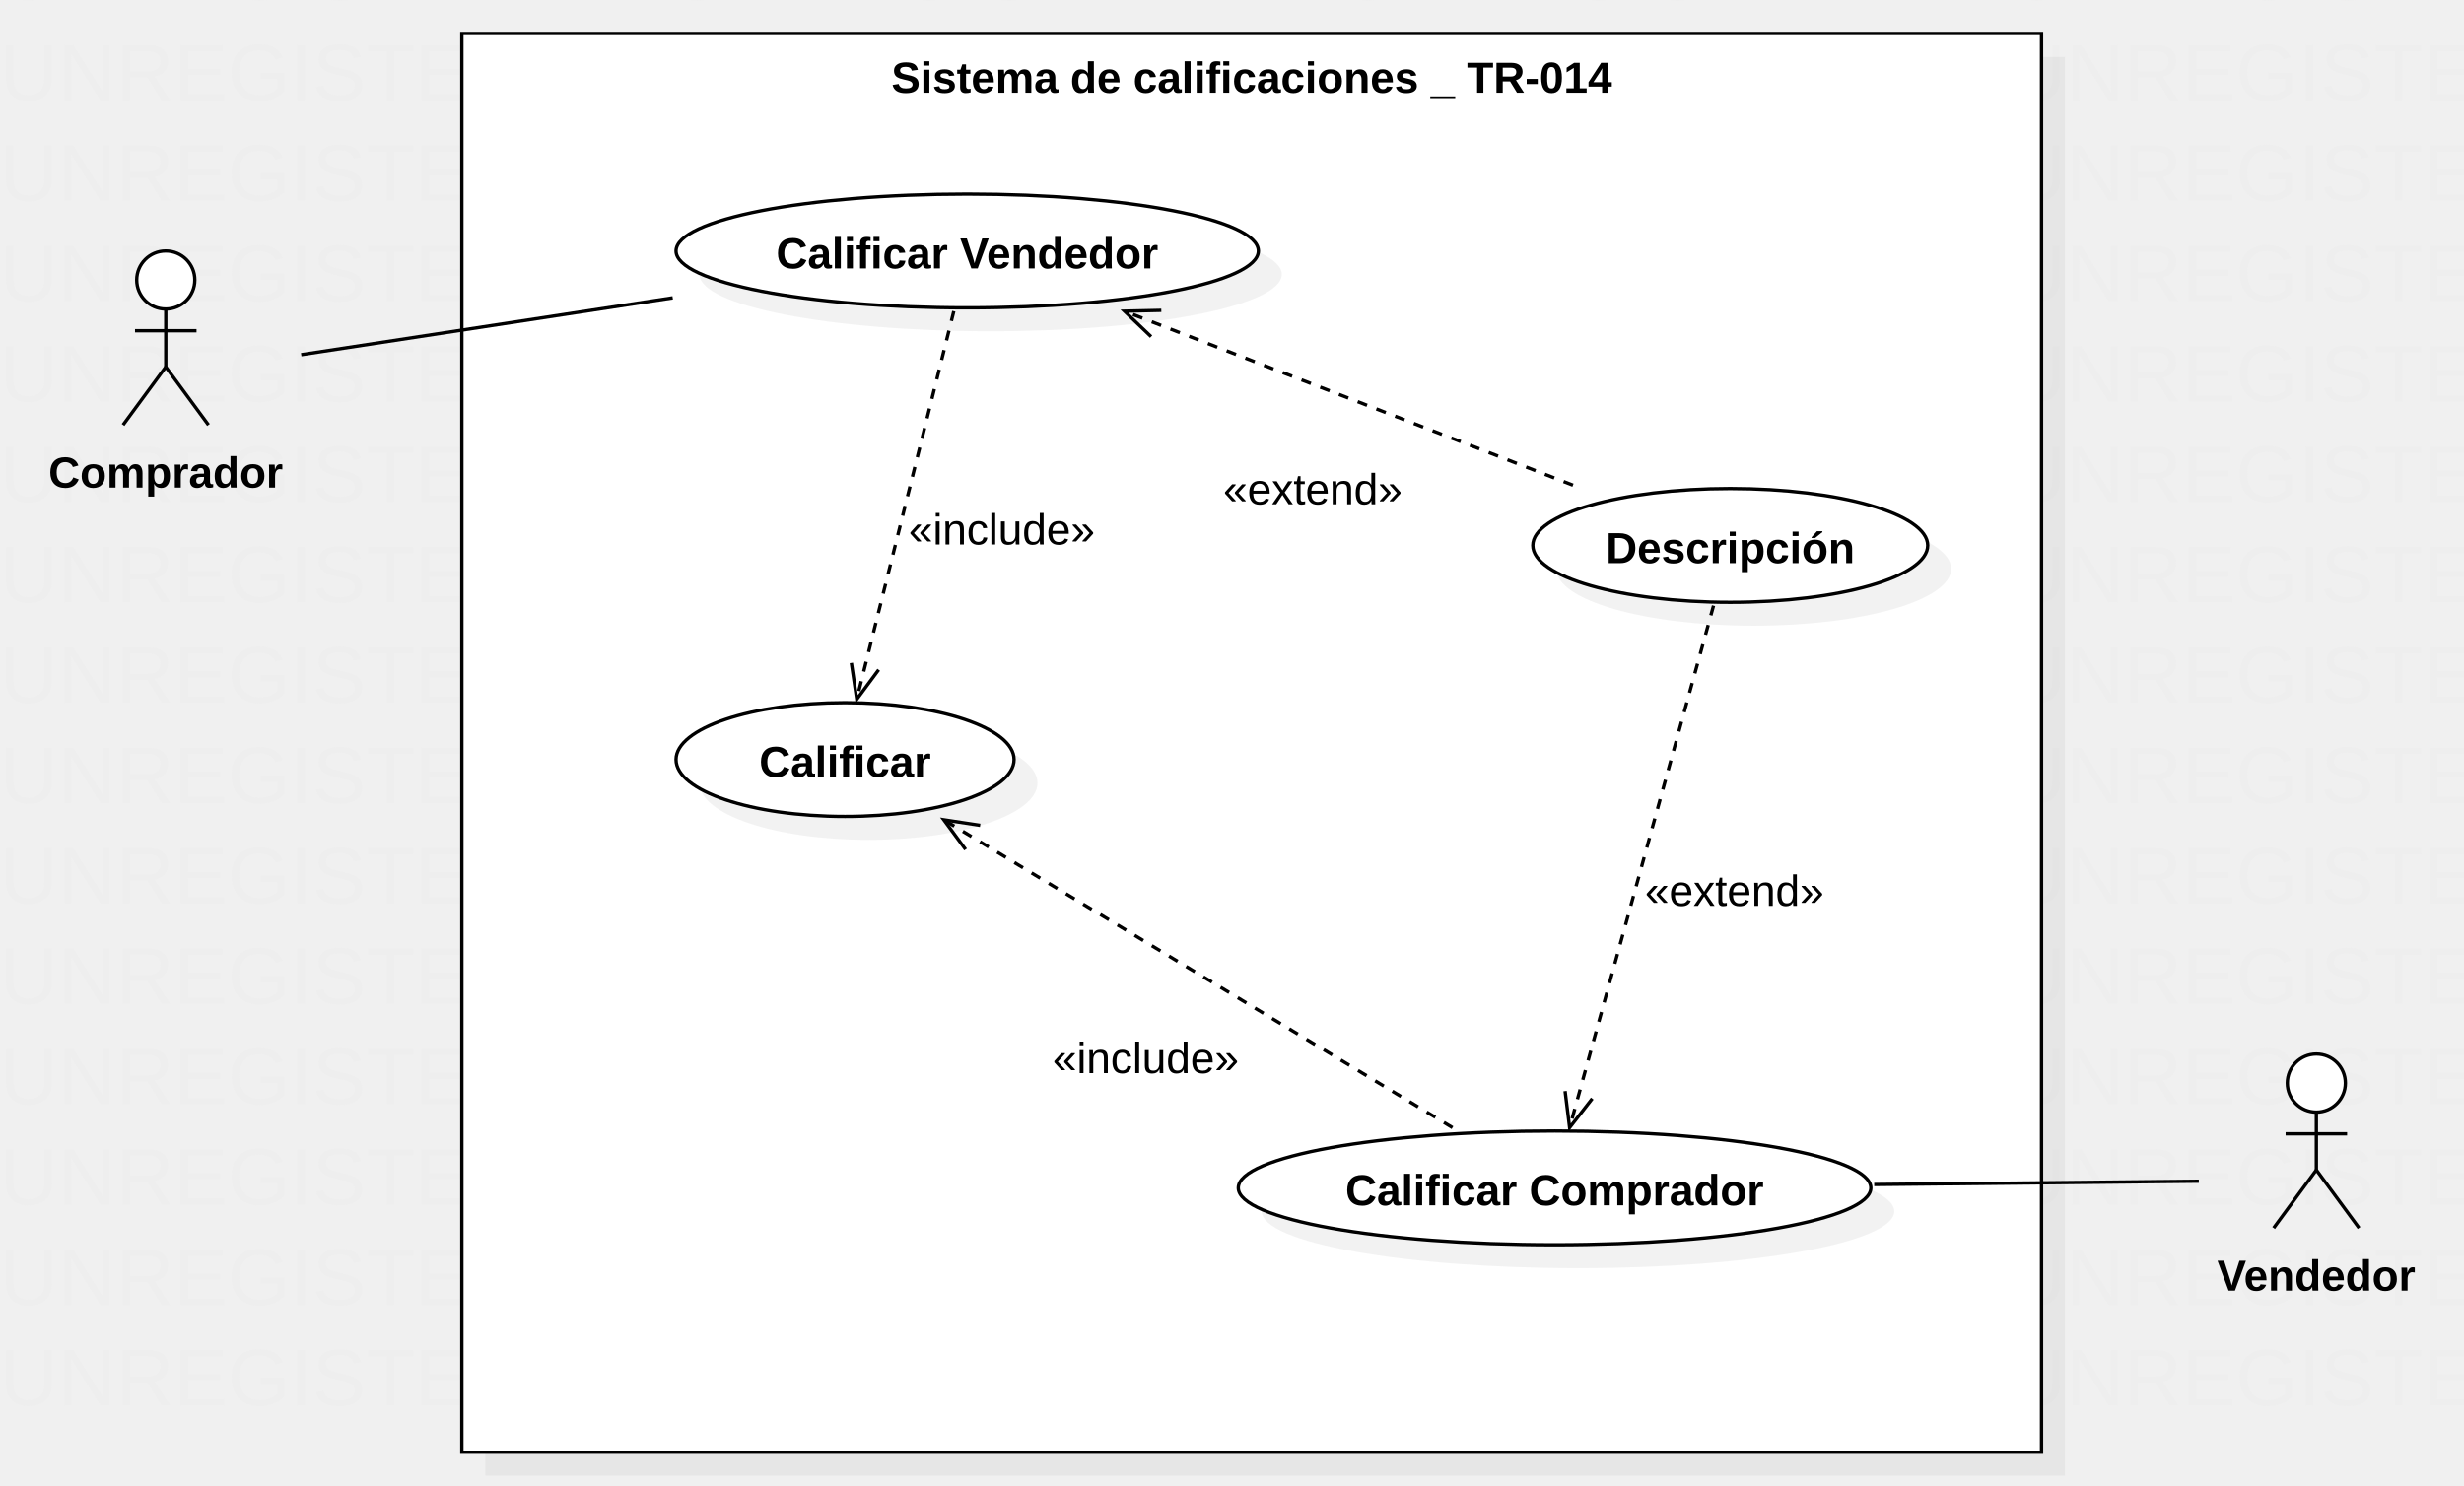
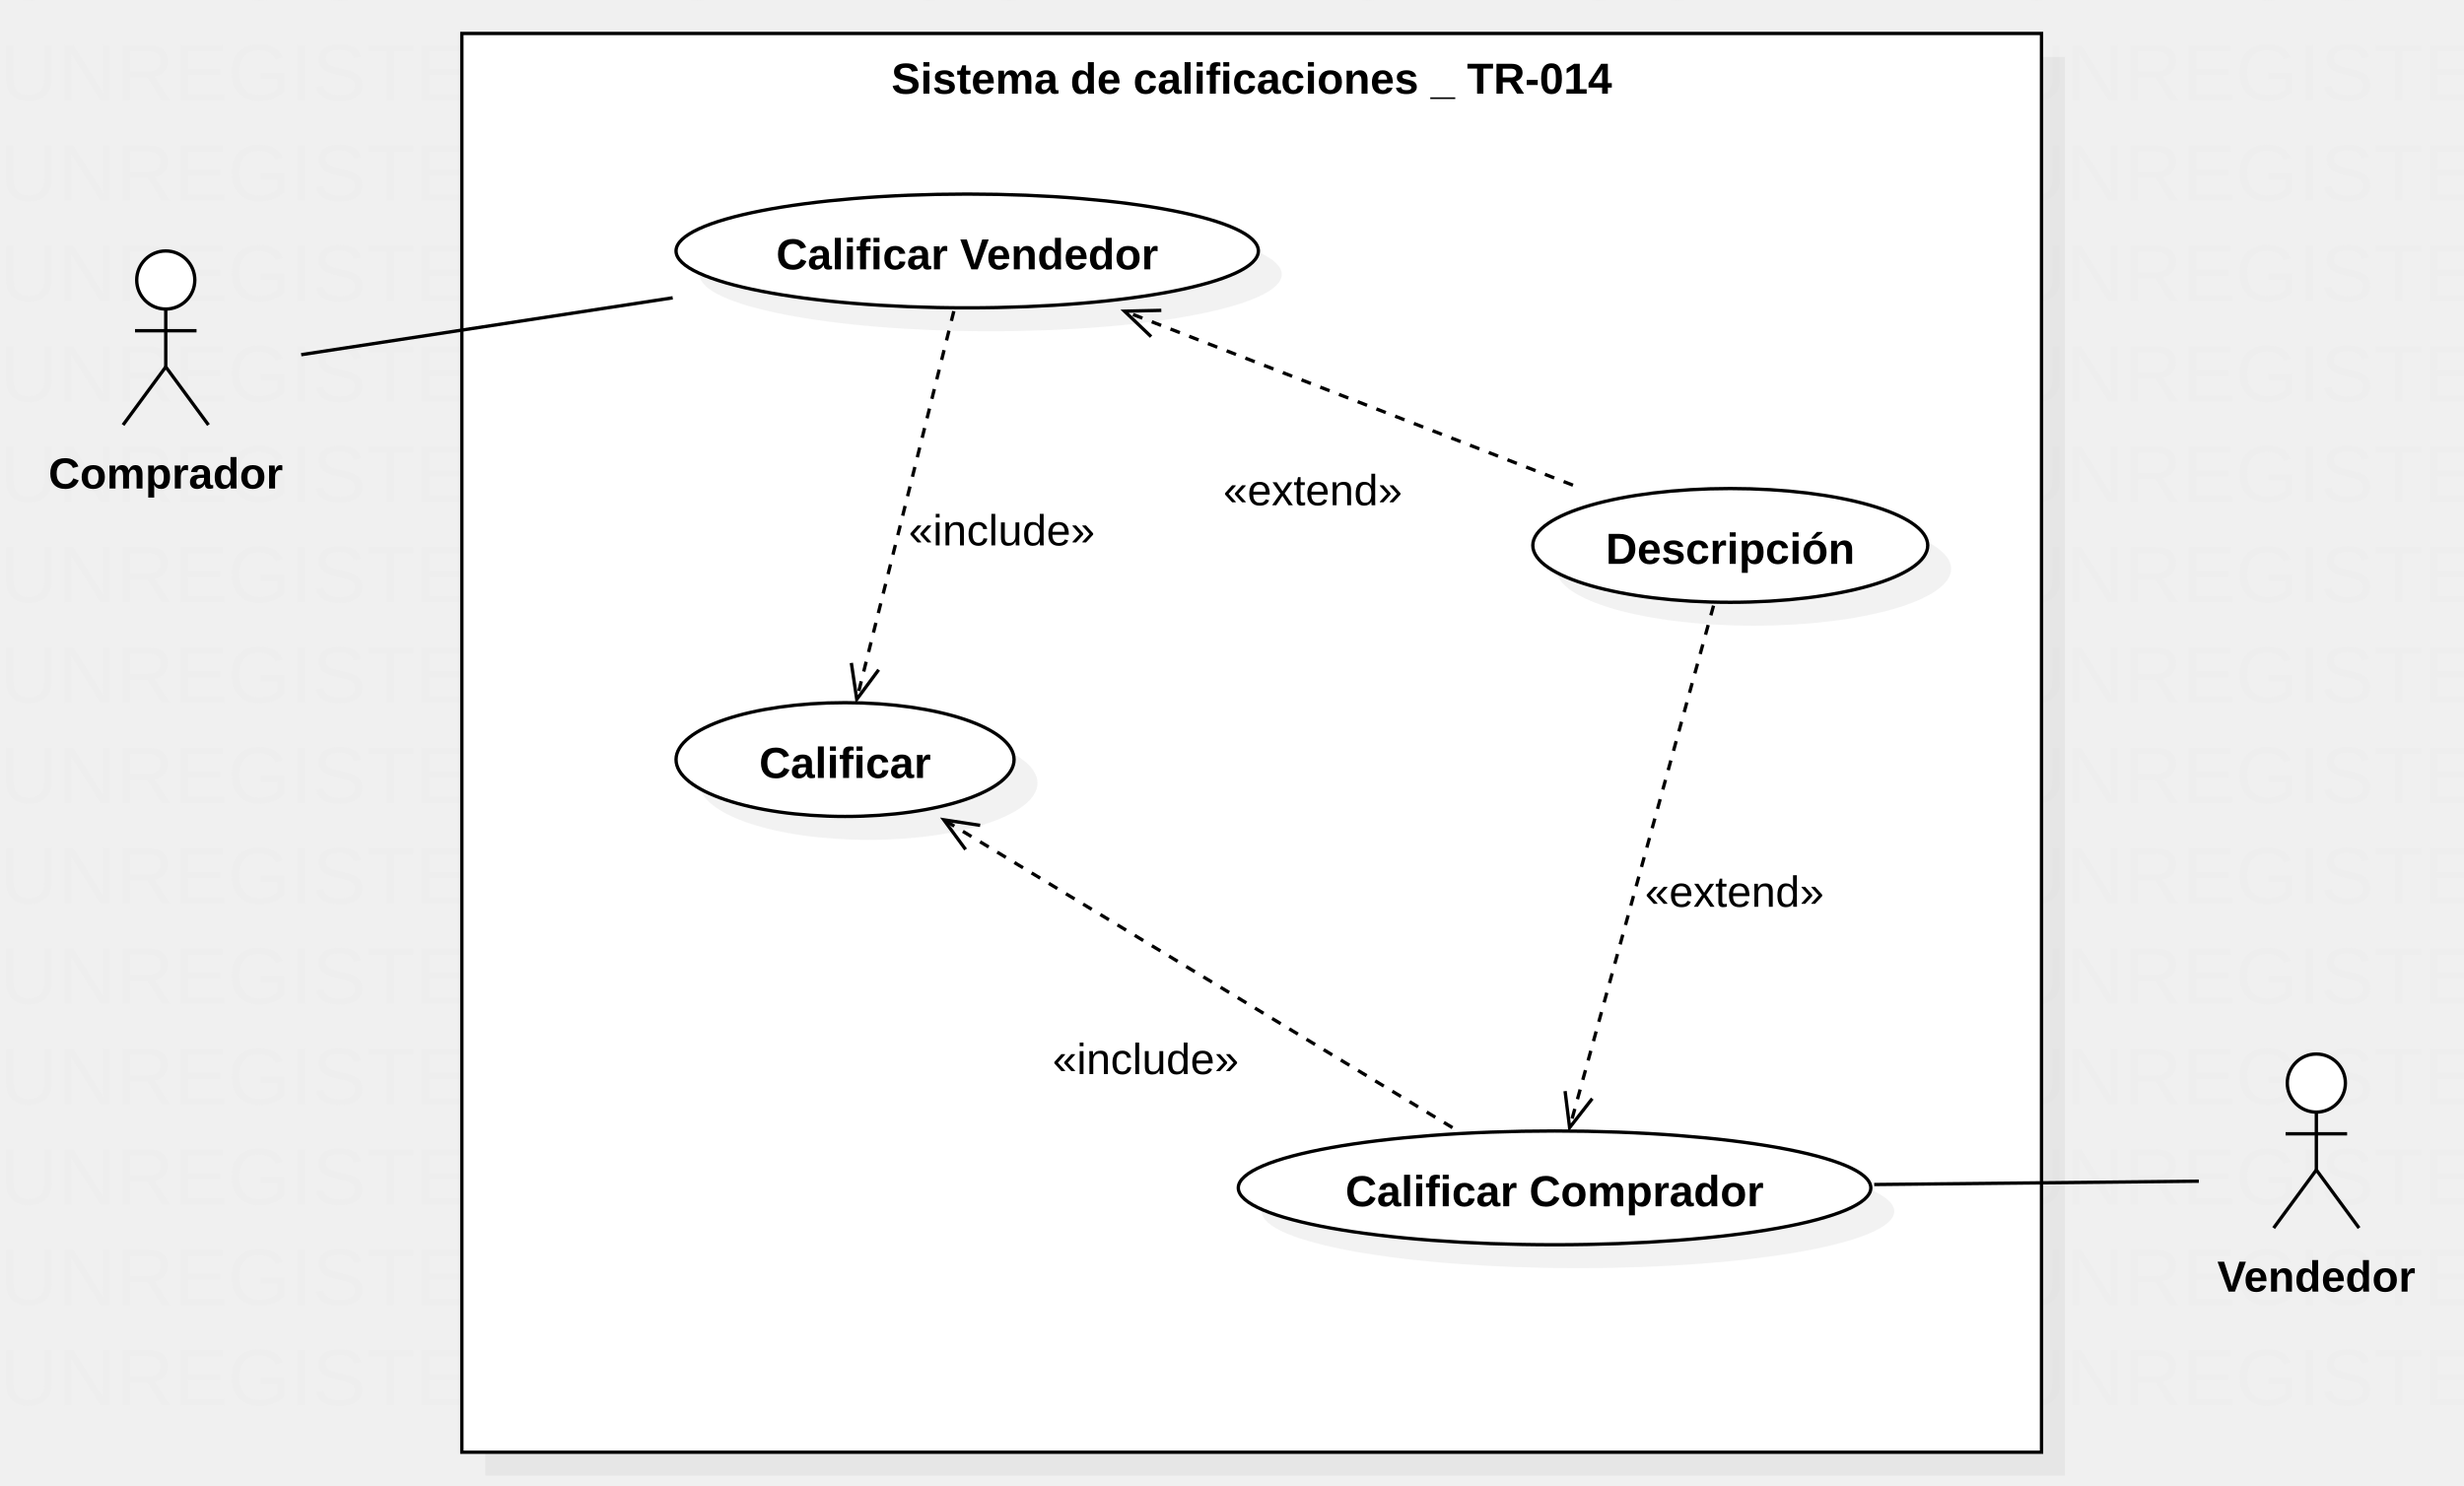
<svg xmlns="http://www.w3.org/2000/svg" version="1.1" width="736.236" height="444">
  <defs />
  <g>
    <text fill="#eeeeee" stroke="none" font-family="Arial" font-size="24px" font-style="normal" font-weight="normal" text-decoration="none" x="0" y="0">UNREGISTERED</text>
    <text fill="#eeeeee" stroke="none" font-family="Arial" font-size="24px" font-style="normal" font-weight="normal" text-decoration="none" x="0" y="30">UNREGISTERED</text>
    <text fill="#eeeeee" stroke="none" font-family="Arial" font-size="24px" font-style="normal" font-weight="normal" text-decoration="none" x="0" y="60">UNREGISTERED</text>
    <text fill="#eeeeee" stroke="none" font-family="Arial" font-size="24px" font-style="normal" font-weight="normal" text-decoration="none" x="0" y="90">UNREGISTERED</text>
    <text fill="#eeeeee" stroke="none" font-family="Arial" font-size="24px" font-style="normal" font-weight="normal" text-decoration="none" x="0" y="120">UNREGISTERED</text>
    <text fill="#eeeeee" stroke="none" font-family="Arial" font-size="24px" font-style="normal" font-weight="normal" text-decoration="none" x="0" y="150">UNREGISTERED</text>
    <text fill="#eeeeee" stroke="none" font-family="Arial" font-size="24px" font-style="normal" font-weight="normal" text-decoration="none" x="0" y="180">UNREGISTERED</text>
    <text fill="#eeeeee" stroke="none" font-family="Arial" font-size="24px" font-style="normal" font-weight="normal" text-decoration="none" x="0" y="210">UNREGISTERED</text>
    <text fill="#eeeeee" stroke="none" font-family="Arial" font-size="24px" font-style="normal" font-weight="normal" text-decoration="none" x="0" y="240">UNREGISTERED</text>
    <text fill="#eeeeee" stroke="none" font-family="Arial" font-size="24px" font-style="normal" font-weight="normal" text-decoration="none" x="0" y="270">UNREGISTERED</text>
    <text fill="#eeeeee" stroke="none" font-family="Arial" font-size="24px" font-style="normal" font-weight="normal" text-decoration="none" x="0" y="300">UNREGISTERED</text>
    <text fill="#eeeeee" stroke="none" font-family="Arial" font-size="24px" font-style="normal" font-weight="normal" text-decoration="none" x="0" y="330">UNREGISTERED</text>
    <text fill="#eeeeee" stroke="none" font-family="Arial" font-size="24px" font-style="normal" font-weight="normal" text-decoration="none" x="0" y="360">UNREGISTERED</text>
    <text fill="#eeeeee" stroke="none" font-family="Arial" font-size="24px" font-style="normal" font-weight="normal" text-decoration="none" x="0" y="390">UNREGISTERED</text>
    <text fill="#eeeeee" stroke="none" font-family="Arial" font-size="24px" font-style="normal" font-weight="normal" text-decoration="none" x="0" y="420">UNREGISTERED</text>
    <text fill="#eeeeee" stroke="none" font-family="Arial" font-size="24px" font-style="normal" font-weight="normal" text-decoration="none" x="200" y="0">UNREGISTERED</text>
    <text fill="#eeeeee" stroke="none" font-family="Arial" font-size="24px" font-style="normal" font-weight="normal" text-decoration="none" x="200" y="30">UNREGISTERED</text>
    <text fill="#eeeeee" stroke="none" font-family="Arial" font-size="24px" font-style="normal" font-weight="normal" text-decoration="none" x="200" y="60">UNREGISTERED</text>
    <text fill="#eeeeee" stroke="none" font-family="Arial" font-size="24px" font-style="normal" font-weight="normal" text-decoration="none" x="200" y="90">UNREGISTERED</text>
    <text fill="#eeeeee" stroke="none" font-family="Arial" font-size="24px" font-style="normal" font-weight="normal" text-decoration="none" x="200" y="120">UNREGISTERED</text>
    <text fill="#eeeeee" stroke="none" font-family="Arial" font-size="24px" font-style="normal" font-weight="normal" text-decoration="none" x="200" y="150">UNREGISTERED</text>
    <text fill="#eeeeee" stroke="none" font-family="Arial" font-size="24px" font-style="normal" font-weight="normal" text-decoration="none" x="200" y="180">UNREGISTERED</text>
    <text fill="#eeeeee" stroke="none" font-family="Arial" font-size="24px" font-style="normal" font-weight="normal" text-decoration="none" x="200" y="210">UNREGISTERED</text>
    <text fill="#eeeeee" stroke="none" font-family="Arial" font-size="24px" font-style="normal" font-weight="normal" text-decoration="none" x="200" y="240">UNREGISTERED</text>
    <text fill="#eeeeee" stroke="none" font-family="Arial" font-size="24px" font-style="normal" font-weight="normal" text-decoration="none" x="200" y="270">UNREGISTERED</text>
    <text fill="#eeeeee" stroke="none" font-family="Arial" font-size="24px" font-style="normal" font-weight="normal" text-decoration="none" x="200" y="300">UNREGISTERED</text>
    <text fill="#eeeeee" stroke="none" font-family="Arial" font-size="24px" font-style="normal" font-weight="normal" text-decoration="none" x="200" y="330">UNREGISTERED</text>
    <text fill="#eeeeee" stroke="none" font-family="Arial" font-size="24px" font-style="normal" font-weight="normal" text-decoration="none" x="200" y="360">UNREGISTERED</text>
    <text fill="#eeeeee" stroke="none" font-family="Arial" font-size="24px" font-style="normal" font-weight="normal" text-decoration="none" x="200" y="390">UNREGISTERED</text>
    <text fill="#eeeeee" stroke="none" font-family="Arial" font-size="24px" font-style="normal" font-weight="normal" text-decoration="none" x="200" y="420">UNREGISTERED</text>
    <text fill="#eeeeee" stroke="none" font-family="Arial" font-size="24px" font-style="normal" font-weight="normal" text-decoration="none" x="400" y="0">UNREGISTERED</text>
    <text fill="#eeeeee" stroke="none" font-family="Arial" font-size="24px" font-style="normal" font-weight="normal" text-decoration="none" x="400" y="30">UNREGISTERED</text>
    <text fill="#eeeeee" stroke="none" font-family="Arial" font-size="24px" font-style="normal" font-weight="normal" text-decoration="none" x="400" y="60">UNREGISTERED</text>
    <text fill="#eeeeee" stroke="none" font-family="Arial" font-size="24px" font-style="normal" font-weight="normal" text-decoration="none" x="400" y="90">UNREGISTERED</text>
    <text fill="#eeeeee" stroke="none" font-family="Arial" font-size="24px" font-style="normal" font-weight="normal" text-decoration="none" x="400" y="120">UNREGISTERED</text>
    <text fill="#eeeeee" stroke="none" font-family="Arial" font-size="24px" font-style="normal" font-weight="normal" text-decoration="none" x="400" y="150">UNREGISTERED</text>
    <text fill="#eeeeee" stroke="none" font-family="Arial" font-size="24px" font-style="normal" font-weight="normal" text-decoration="none" x="400" y="180">UNREGISTERED</text>
    <text fill="#eeeeee" stroke="none" font-family="Arial" font-size="24px" font-style="normal" font-weight="normal" text-decoration="none" x="400" y="210">UNREGISTERED</text>
    <text fill="#eeeeee" stroke="none" font-family="Arial" font-size="24px" font-style="normal" font-weight="normal" text-decoration="none" x="400" y="240">UNREGISTERED</text>
    <text fill="#eeeeee" stroke="none" font-family="Arial" font-size="24px" font-style="normal" font-weight="normal" text-decoration="none" x="400" y="270">UNREGISTERED</text>
    <text fill="#eeeeee" stroke="none" font-family="Arial" font-size="24px" font-style="normal" font-weight="normal" text-decoration="none" x="400" y="300">UNREGISTERED</text>
    <text fill="#eeeeee" stroke="none" font-family="Arial" font-size="24px" font-style="normal" font-weight="normal" text-decoration="none" x="400" y="330">UNREGISTERED</text>
    <text fill="#eeeeee" stroke="none" font-family="Arial" font-size="24px" font-style="normal" font-weight="normal" text-decoration="none" x="400" y="360">UNREGISTERED</text>
    <text fill="#eeeeee" stroke="none" font-family="Arial" font-size="24px" font-style="normal" font-weight="normal" text-decoration="none" x="400" y="390">UNREGISTERED</text>
    <text fill="#eeeeee" stroke="none" font-family="Arial" font-size="24px" font-style="normal" font-weight="normal" text-decoration="none" x="400" y="420">UNREGISTERED</text>
    <text fill="#eeeeee" stroke="none" font-family="Arial" font-size="24px" font-style="normal" font-weight="normal" text-decoration="none" x="600" y="0">UNREGISTERED</text>
    <text fill="#eeeeee" stroke="none" font-family="Arial" font-size="24px" font-style="normal" font-weight="normal" text-decoration="none" x="600" y="30">UNREGISTERED</text>
    <text fill="#eeeeee" stroke="none" font-family="Arial" font-size="24px" font-style="normal" font-weight="normal" text-decoration="none" x="600" y="60">UNREGISTERED</text>
    <text fill="#eeeeee" stroke="none" font-family="Arial" font-size="24px" font-style="normal" font-weight="normal" text-decoration="none" x="600" y="90">UNREGISTERED</text>
    <text fill="#eeeeee" stroke="none" font-family="Arial" font-size="24px" font-style="normal" font-weight="normal" text-decoration="none" x="600" y="120">UNREGISTERED</text>
    <text fill="#eeeeee" stroke="none" font-family="Arial" font-size="24px" font-style="normal" font-weight="normal" text-decoration="none" x="600" y="150">UNREGISTERED</text>
    <text fill="#eeeeee" stroke="none" font-family="Arial" font-size="24px" font-style="normal" font-weight="normal" text-decoration="none" x="600" y="180">UNREGISTERED</text>
    <text fill="#eeeeee" stroke="none" font-family="Arial" font-size="24px" font-style="normal" font-weight="normal" text-decoration="none" x="600" y="210">UNREGISTERED</text>
    <text fill="#eeeeee" stroke="none" font-family="Arial" font-size="24px" font-style="normal" font-weight="normal" text-decoration="none" x="600" y="240">UNREGISTERED</text>
    <text fill="#eeeeee" stroke="none" font-family="Arial" font-size="24px" font-style="normal" font-weight="normal" text-decoration="none" x="600" y="270">UNREGISTERED</text>
    <text fill="#eeeeee" stroke="none" font-family="Arial" font-size="24px" font-style="normal" font-weight="normal" text-decoration="none" x="600" y="300">UNREGISTERED</text>
    <text fill="#eeeeee" stroke="none" font-family="Arial" font-size="24px" font-style="normal" font-weight="normal" text-decoration="none" x="600" y="330">UNREGISTERED</text>
    <text fill="#eeeeee" stroke="none" font-family="Arial" font-size="24px" font-style="normal" font-weight="normal" text-decoration="none" x="600" y="360">UNREGISTERED</text>
    <text fill="#eeeeee" stroke="none" font-family="Arial" font-size="24px" font-style="normal" font-weight="normal" text-decoration="none" x="600" y="390">UNREGISTERED</text>
    <text fill="#eeeeee" stroke="none" font-family="Arial" font-size="24px" font-style="normal" font-weight="normal" text-decoration="none" x="600" y="420">UNREGISTERED</text>
    <g transform="translate(-302,-230) scale(1,1)">
      <rect fill="#C0C0C0" stroke="none" x="447" y="247" width="472" height="424" opacity="0.2" />
    </g>
    <g transform="translate(-302,-230) scale(1,1)">
      <rect fill="#ffffff" stroke="none" x="440" y="240" width="472" height="424" />
    </g>
    <g transform="translate(-302,-230) scale(1,1)">
      <path fill="none" stroke="#000000" d="M 440 240 L 912 240 L 912 664 L 440 664 L 440 240 Z Z" stroke-miterlimit="10" />
    </g>
    <g transform="translate(-302,-230) scale(1,1)">
      <g>
        <path fill="none" stroke="none" />
-         <text fill="#000000" stroke="none" font-family="Arial" font-size="13px" font-style="normal" font-weight="bold" text-decoration="none" x="568.337" y="257.71">Sistema de calificaciones _ TR-014</text>
+         <text fill="#000000" stroke="none" font-family="Arial" font-size="13px" font-style="normal" font-weight="bold" text-decoration="none" x="568.337" y="258">Sistema de calificaciones _ TR-014</text>
      </g>
    </g>
    <g transform="translate(-302,-230) scale(1,1)">
      <path fill="#ffffff" stroke="none" d="M 342.85 313.68 C 342.85 308.886 346.736 305 351.53 305 C 356.323 305 360.209 308.886 360.209 313.68 C 360.209 318.474 356.323 322.36 351.53 322.36 C 346.736 322.36 342.85 318.474 342.85 313.68 Z" />
    </g>
    <g transform="translate(-302,-230) scale(1,1)">
      <path fill="none" stroke="#000000" d="M 342.85 313.68 C 342.85 308.886 346.736 305 351.53 305 C 356.323 305 360.209 308.886 360.209 313.68 C 360.209 318.474 356.323 322.36 351.53 322.36 C 346.736 322.36 342.85 318.474 342.85 313.68 Z" stroke-miterlimit="10" />
    </g>
    <g transform="translate(-302,-230) scale(1,1)">
      <path fill="none" stroke="#000000" d="M 351.53 322.36 L 351.53 339.64" stroke-miterlimit="10" />
    </g>
    <g transform="translate(-302,-230) scale(1,1)">
      <path fill="none" stroke="#000000" d="M 342.34 328.84 L 360.719 328.84" stroke-miterlimit="10" />
    </g>
    <g transform="translate(-302,-230) scale(1,1)">
      <path fill="none" stroke="#000000" d="M 351.53 339.64 L 338.766 357" stroke-miterlimit="10" />
    </g>
    <g transform="translate(-302,-230) scale(1,1)">
      <path fill="none" stroke="#000000" d="M 351.53 339.64 L 364.293 357" stroke-miterlimit="10" />
    </g>
    <g transform="translate(-302,-230) scale(1,1)">
      <g>
        <path fill="none" stroke="none" />
-         <text fill="#000000" stroke="none" font-family="Arial" font-size="13px" font-style="normal" font-weight="bold" text-decoration="none" x="316.5" y="375.71">Comprador</text>
+         <text fill="#000000" stroke="none" font-family="Arial" font-size="13px" font-style="normal" font-weight="bold" text-decoration="none" x="316.5" y="376">Comprador</text>
      </g>
    </g>
    <g transform="translate(-302,-230) scale(1,1)">
      <path fill="#ffffff" stroke="none" d="M 985.439 553.68 C 985.439 548.886 989.325 545 994.118 545 C 998.912 545 1002.797 548.886 1002.797 553.68 C 1002.797 558.474 998.912 562.36 994.118 562.36 C 989.325 562.36 985.439 558.474 985.439 553.68 Z" />
    </g>
    <g transform="translate(-302,-230) scale(1,1)">
      <path fill="none" stroke="#000000" d="M 985.439 553.68 C 985.439 548.886 989.325 545 994.118 545 C 998.912 545 1002.797 548.886 1002.797 553.68 C 1002.797 558.474 998.912 562.36 994.118 562.36 C 989.325 562.36 985.439 558.474 985.439 553.68 Z" stroke-miterlimit="10" />
    </g>
    <g transform="translate(-302,-230) scale(1,1)">
      <path fill="none" stroke="#000000" d="M 994.118 562.36 L 994.118 579.64" stroke-miterlimit="10" />
    </g>
    <g transform="translate(-302,-230) scale(1,1)">
      <path fill="none" stroke="#000000" d="M 984.928 568.84 L 1003.308 568.84" stroke-miterlimit="10" />
    </g>
    <g transform="translate(-302,-230) scale(1,1)">
      <path fill="none" stroke="#000000" d="M 994.118 579.64 L 981.355 597" stroke-miterlimit="10" />
    </g>
    <g transform="translate(-302,-230) scale(1,1)">
      <path fill="none" stroke="#000000" d="M 994.118 579.64 L 1006.882 597" stroke-miterlimit="10" />
    </g>
    <g transform="translate(-302,-230) scale(1,1)">
      <g>
        <path fill="none" stroke="none" />
-         <text fill="#000000" stroke="none" font-family="Arial" font-size="13px" font-style="normal" font-weight="bold" text-decoration="none" x="964.5" y="615.71">Vendedor</text>
+         <text fill="#000000" stroke="none" font-family="Arial" font-size="13px" font-style="normal" font-weight="bold" text-decoration="none" x="964.5" y="616">Vendedor</text>
      </g>
    </g>
    <g transform="translate(-302,-230) scale(1,1)">
      <path fill="#C0C0C0" stroke="none" d="M 511 312 C 511 302.611 549.951 295 598 295 C 646.049 295 685 302.611 685 312 C 685 321.389 646.049 329 598 329 C 549.951 329 511 321.389 511 312 Z" opacity="0.2" />
    </g>
    <g transform="translate(-302,-230) scale(1,1)">
      <path fill="#ffffff" stroke="none" d="M 504 305 C 504 295.611 542.951 288 591 288 C 639.049 288 678 295.611 678 305 C 678 314.389 639.049 322 591 322 C 542.951 322 504 314.389 504 305 Z" />
    </g>
    <g transform="translate(-302,-230) scale(1,1)">
      <path fill="none" stroke="#000000" d="M 504 305 C 504 295.611 542.951 288 591 288 C 639.049 288 678 295.611 678 305 C 678 314.389 639.049 322 591 322 C 542.951 322 504 314.389 504 305 Z" stroke-miterlimit="10" />
    </g>
    <g transform="translate(-302,-230) scale(1,1)">
      <g>
        <path fill="none" stroke="none" />
-         <text fill="#000000" stroke="none" font-family="Arial" font-size="13px" font-style="normal" font-weight="bold" text-decoration="none" x="533.925" y="310.21">Calificar Vendedor</text>
+         <text fill="#000000" stroke="none" font-family="Arial" font-size="13px" font-style="normal" font-weight="bold" text-decoration="none" x="533.925" y="310.5">Calificar Vendedor</text>
      </g>
    </g>
    <g transform="translate(-302,-230) scale(1,1)">
      <path fill="#C0C0C0" stroke="none" d="M 679 592 C 679 582.611 721.309 575 773.5 575 C 825.691 575 868 582.611 868 592 C 868 601.389 825.691 609 773.5 609 C 721.309 609 679 601.389 679 592 Z" opacity="0.2" />
    </g>
    <g transform="translate(-302,-230) scale(1,1)">
      <path fill="#ffffff" stroke="none" d="M 672 585 C 672 575.611 714.309 568 766.5 568 C 818.691 568 861 575.611 861 585 C 861 594.389 818.691 602 766.5 602 C 714.309 602 672 594.389 672 585 Z" />
    </g>
    <g transform="translate(-302,-230) scale(1,1)">
      <path fill="none" stroke="#000000" d="M 672 585 C 672 575.611 714.309 568 766.5 568 C 818.691 568 861 575.611 861 585 C 861 594.389 818.691 602 766.5 602 C 714.309 602 672 594.389 672 585 Z" stroke-miterlimit="10" />
    </g>
    <g transform="translate(-302,-230) scale(1,1)">
      <g>
        <path fill="none" stroke="none" />
-         <text fill="#000000" stroke="none" font-family="Arial" font-size="13px" font-style="normal" font-weight="bold" text-decoration="none" x="704.014" y="590.21">Calificar Comprador</text>
+         <text fill="#000000" stroke="none" font-family="Arial" font-size="13px" font-style="normal" font-weight="bold" text-decoration="none" x="704.014" y="590.5">Calificar Comprador</text>
      </g>
    </g>
    <g transform="translate(-302,-230) scale(1,1)">
      <path fill="none" stroke="#000000" d="M 392 336 L 503 319" stroke-miterlimit="10" />
    </g>
    <g transform="translate(-302,-230) scale(1,1)">
      <path fill="none" stroke="#000000" d="M 959 583 L 862 584" stroke-miterlimit="10" />
    </g>
    <g transform="translate(-302,-230) scale(1,1)">
      <path fill="#C0C0C0" stroke="none" d="M 511 464 C 511 454.611 533.61 447 561.5 447 C 589.39 447 612 454.611 612 464 C 612 473.389 589.39 481 561.5 481 C 533.61 481 511 473.389 511 464 Z" opacity="0.2" />
    </g>
    <g transform="translate(-302,-230) scale(1,1)">
      <path fill="#ffffff" stroke="none" d="M 504 457 C 504 447.611 526.61 440 554.5 440 C 582.39 440 605 447.611 605 457 C 605 466.389 582.39 474 554.5 474 C 526.61 474 504 466.389 504 457 Z" />
    </g>
    <g transform="translate(-302,-230) scale(1,1)">
      <path fill="none" stroke="#000000" d="M 504 457 C 504 447.611 526.61 440 554.5 440 C 582.39 440 605 447.611 605 457 C 605 466.389 582.39 474 554.5 474 C 526.61 474 504 466.389 504 457 Z" stroke-miterlimit="10" />
    </g>
    <g transform="translate(-302,-230) scale(1,1)">
      <g>
        <path fill="none" stroke="none" />
-         <text fill="#000000" stroke="none" font-family="Arial" font-size="13px" font-style="normal" font-weight="bold" text-decoration="none" x="528.849" y="462.21">Calificar</text>
+         <text fill="#000000" stroke="none" font-family="Arial" font-size="13px" font-style="normal" font-weight="bold" text-decoration="none" x="528.849" y="462.5">Calificar</text>
      </g>
    </g>
    <g transform="translate(-302,-230) scale(1,1)">
      <path fill="#C0C0C0" stroke="none" d="M 767 400 C 767 390.611 793.415 383 826 383 C 858.585 383 885 390.611 885 400 C 885 409.389 858.585 417 826 417 C 793.415 417 767 409.389 767 400 Z" opacity="0.2" />
    </g>
    <g transform="translate(-302,-230) scale(1,1)">
      <path fill="#ffffff" stroke="none" d="M 760 393 C 760 383.611 786.415 376 819 376 C 851.585 376 878 383.611 878 393 C 878 402.389 851.585 410 819 410 C 786.415 410 760 402.389 760 393 Z" />
    </g>
    <g transform="translate(-302,-230) scale(1,1)">
      <path fill="none" stroke="#000000" d="M 760 393 C 760 383.611 786.415 376 819 376 C 851.585 376 878 383.611 878 393 C 878 402.389 851.585 410 819 410 C 786.415 410 760 402.389 760 393 Z" stroke-miterlimit="10" />
    </g>
    <g transform="translate(-302,-230) scale(1,1)">
      <g>
        <path fill="none" stroke="none" />
-         <text fill="#000000" stroke="none" font-family="Arial" font-size="13px" font-style="normal" font-weight="bold" text-decoration="none" x="781.793" y="398.286">Descripción</text>
+         <text fill="#000000" stroke="none" font-family="Arial" font-size="13px" font-style="normal" font-weight="bold" text-decoration="none" x="781.793" y="398.5">Descripción</text>
      </g>
    </g>
    <g transform="translate(-302,-230) scale(1,1)">
      <path fill="none" stroke="#000000" d="M 587 323 L 558 439" stroke-miterlimit="10" stroke-dasharray="3" />
    </g>
    <g transform="translate(-302,-230) scale(1,1)">
      <path fill="none" stroke="#000000" d="M 556.381 428.12 L 558 439 L 564.549 430.162" stroke-miterlimit="10" />
    </g>
    <g transform="translate(-302,-230) scale(1,1)">
      <g>
        <path fill="none" stroke="none" />
-         <text fill="#000000" stroke="none" font-family="Arial" font-size="13px" font-style="normal" font-weight="normal" text-decoration="none" x="573.5" y="392.71">«include»</text>
+         <text fill="#000000" stroke="none" font-family="Arial" font-size="13px" font-style="normal" font-weight="normal" text-decoration="none" x="573.5" y="393">«include»</text>
      </g>
    </g>
    <g transform="translate(-302,-230) scale(1,1)">
      <path fill="none" stroke="#000000" d="M 772 375 L 638 323" stroke-miterlimit="10" stroke-dasharray="3" />
    </g>
    <g transform="translate(-302,-230) scale(1,1)">
      <path fill="none" stroke="#000000" d="M 648.997 322.752 L 638 323 L 645.951 330.601" stroke-miterlimit="10" />
    </g>
    <g transform="translate(-302,-230) scale(1,1)">
      <g>
        <path fill="none" stroke="none" />
-         <text fill="#000000" stroke="none" font-family="Arial" font-size="13px" font-style="normal" font-weight="normal" text-decoration="none" x="667.5" y="380.71">«extend»</text>
+         <text fill="#000000" stroke="none" font-family="Arial" font-size="13px" font-style="normal" font-weight="normal" text-decoration="none" x="667.5" y="381">«extend»</text>
      </g>
    </g>
    <g transform="translate(-302,-230) scale(1,1)">
      <path fill="none" stroke="#000000" d="M 736 567 L 584 475" stroke-miterlimit="10" stroke-dasharray="3" />
    </g>
    <g transform="translate(-302,-230) scale(1,1)">
      <path fill="none" stroke="#000000" d="M 594.874 476.661 L 584 475 L 590.514 483.864" stroke-miterlimit="10" />
    </g>
    <g transform="translate(-302,-230) scale(1,1)">
      <g>
        <path fill="none" stroke="none" />
-         <text fill="#000000" stroke="none" font-family="Arial" font-size="13px" font-style="normal" font-weight="normal" text-decoration="none" x="616.5" y="550.71">«include»</text>
+         <text fill="#000000" stroke="none" font-family="Arial" font-size="13px" font-style="normal" font-weight="normal" text-decoration="none" x="616.5" y="551">«include»</text>
      </g>
    </g>
    <g transform="translate(-302,-230) scale(1,1)">
      <path fill="none" stroke="#000000" d="M 814 411 L 771 567" stroke-miterlimit="10" stroke-dasharray="3" />
    </g>
    <g transform="translate(-302,-230) scale(1,1)">
      <path fill="none" stroke="#000000" d="M 769.642 556.084 L 771 567 L 777.759 558.321" stroke-miterlimit="10" />
    </g>
    <g transform="translate(-302,-230) scale(1,1)">
      <g>
        <path fill="none" stroke="none" />
-         <text fill="#000000" stroke="none" font-family="Arial" font-size="13px" font-style="normal" font-weight="normal" text-decoration="none" x="793.5" y="500.71">«extend»</text>
+         <text fill="#000000" stroke="none" font-family="Arial" font-size="13px" font-style="normal" font-weight="normal" text-decoration="none" x="793.5" y="501">«extend»</text>
      </g>
    </g>
  </g>
</svg>
